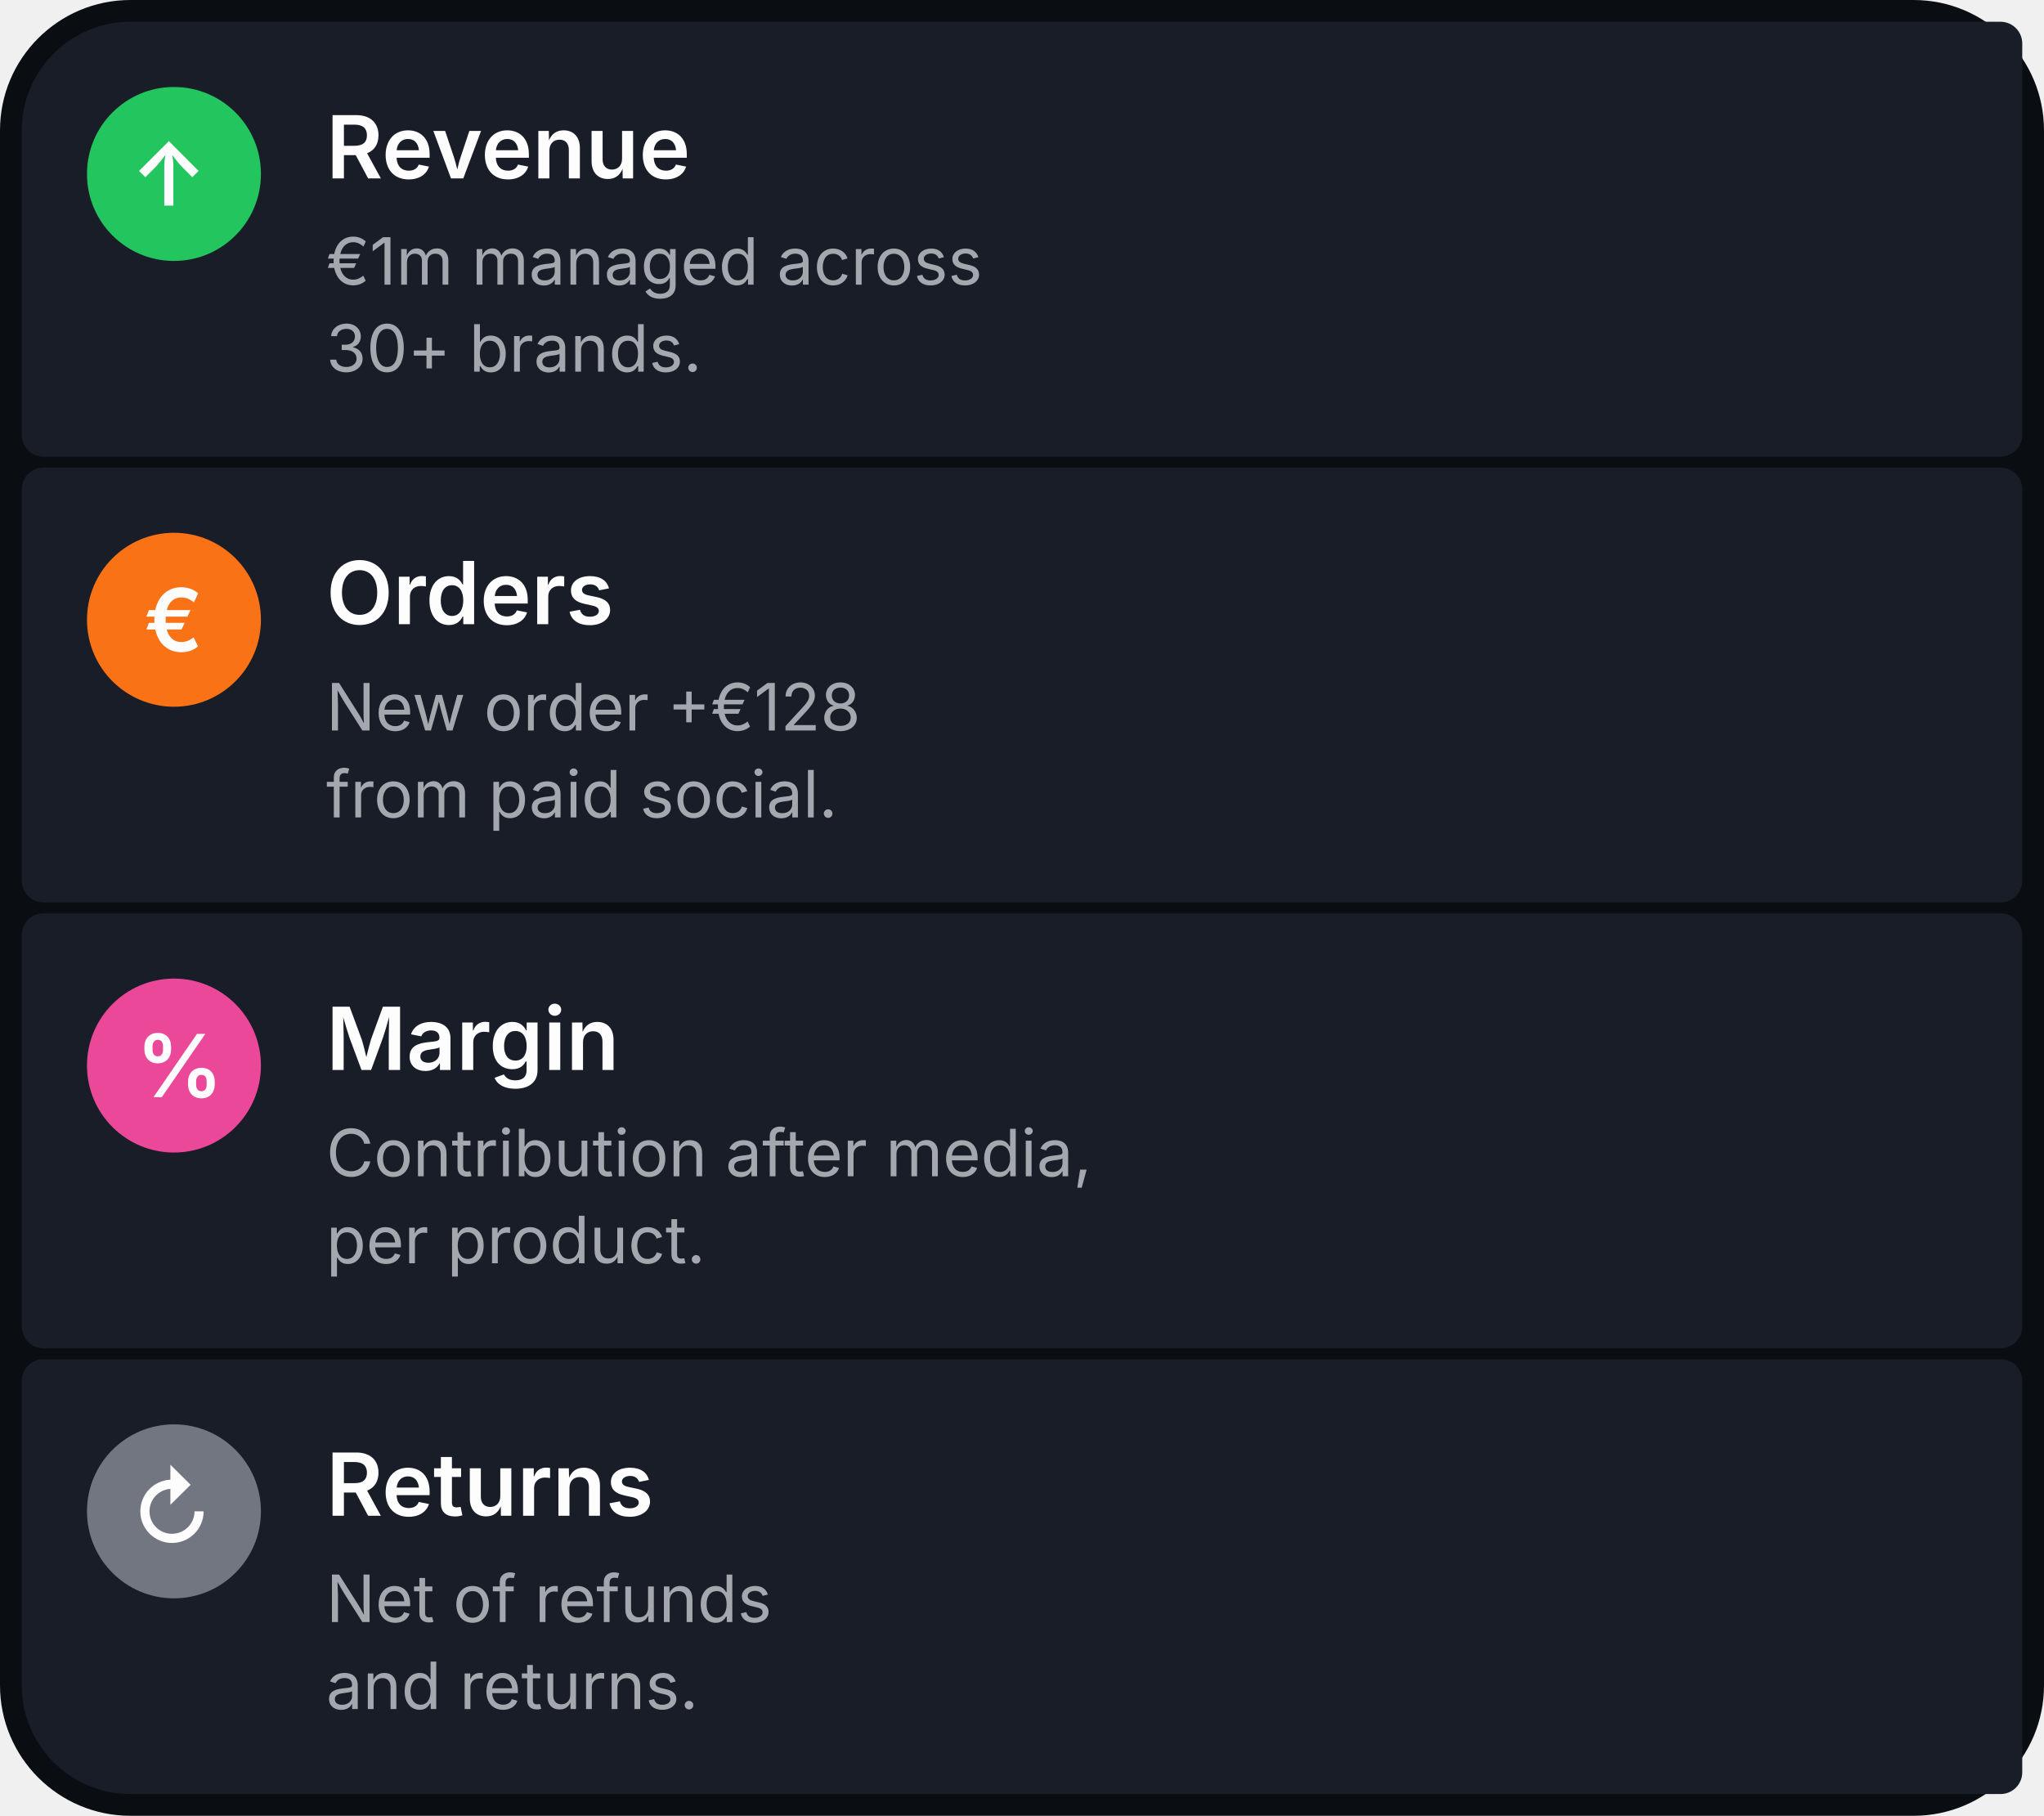
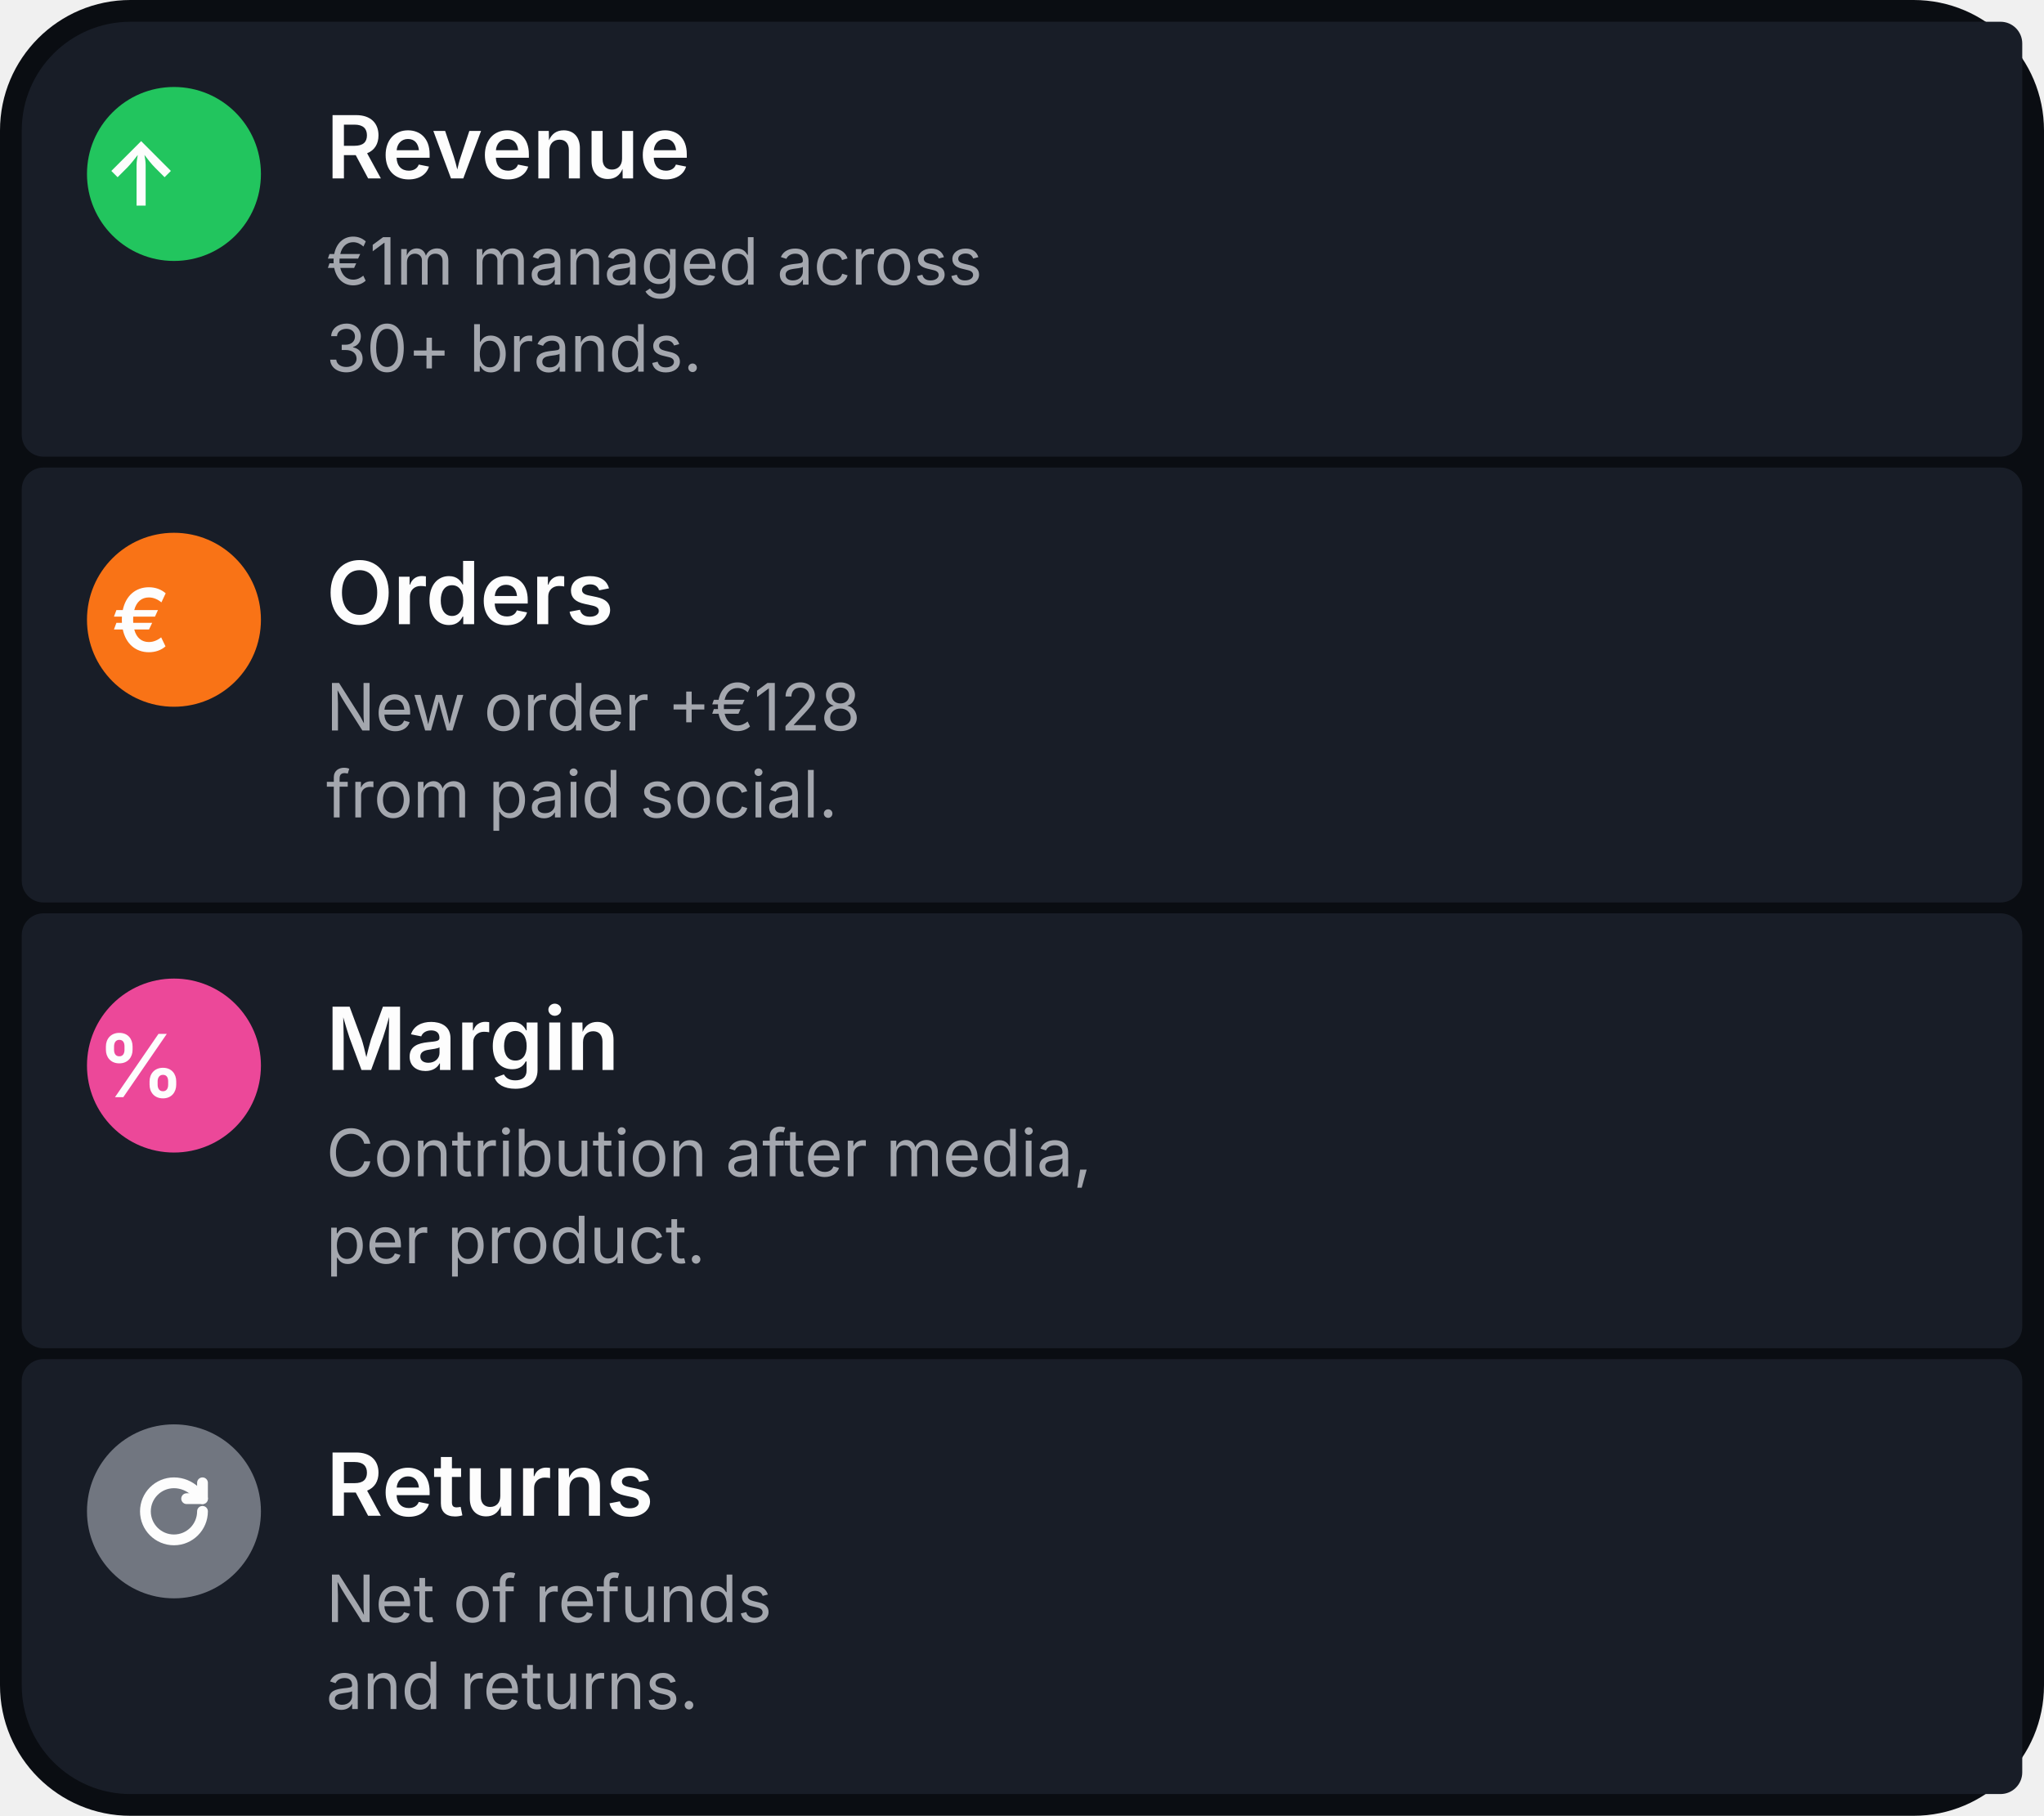
<svg xmlns="http://www.w3.org/2000/svg" width="376" height="334" viewBox="0 0 376 334" fill="none">
  <rect width="376" height="334" rx="24" fill="#0A0D12" />
  <path d="M4 24C4 12.954 12.954 4 24 4H368C370.209 4 372 5.791 372 8V80C372 82.209 370.209 84 368 84H8C5.791 84 4 82.209 4 80V24Z" fill="#181D27" />
  <rect x="16" y="16" width="32" height="32" rx="16" fill="#22C55E" />
  <text fill="#FDFDFD" style="white-space: pre" xml:space="preserve" font-family="Inter" font-size="16" font-weight="600" letter-spacing="0em">
-     <tspan x="24" y="37.818">↑</tspan>
+     <tspan x="32" y="37.818" text-anchor="middle">↑</tspan>
  </text>
  <g clip-path="url(#clip0_499_762)">
    <text fill="#FDFDFD" style="white-space: pre" xml:space="preserve" font-family="Inter" font-size="16" font-weight="600" letter-spacing="0em">
      <tspan x="60" y="32.818">Revenue</tspan>
    </text>
    <text fill="#A4A7AE" style="white-space: pre" xml:space="preserve" font-family="Inter" font-size="12" letter-spacing="0em">
      <tspan x="60" y="52.364">€1m managed across
</tspan>
      <tspan x="60" y="68.364">30+ brands.</tspan>
    </text>
  </g>
  <rect x="4" y="86" width="368" height="80" rx="4" fill="#181D27" />
  <rect x="16" y="98" width="32" height="32" rx="16" fill="#F97316" />
  <text fill="#FDFDFD" style="white-space: pre" xml:space="preserve" font-family="Inter" font-size="16" font-weight="600" letter-spacing="0em">
-     <tspan x="26.5" y="119.818">€</tspan>
+     <tspan x="32" y="119.818" text-anchor="middle">€</tspan>
  </text>
  <g clip-path="url(#clip1_499_762)">
    <text fill="#FDFDFD" style="white-space: pre" xml:space="preserve" font-family="Inter" font-size="16" font-weight="600" letter-spacing="0em">
      <tspan x="60" y="114.818">Orders</tspan>
    </text>
    <text fill="#A4A7AE" style="white-space: pre" xml:space="preserve" font-family="Inter" font-size="12" letter-spacing="0em">
      <tspan x="60" y="134.364">New order +€128
</tspan>
      <tspan x="60" y="150.364">from paid social.</tspan>
    </text>
  </g>
  <rect x="4" y="168" width="368" height="80" rx="4" fill="#181D27" />
  <rect x="16" y="180" width="32" height="32" rx="16" fill="#EC4899" />
  <text fill="#FDFDFD" style="white-space: pre" xml:space="preserve" font-family="Inter" font-size="16" font-weight="600" letter-spacing="0em">
-     <tspan x="25" y="201.818">%</tspan>
+     <tspan x="32" y="201.818" text-anchor="middle">%</tspan>
  </text>
  <g clip-path="url(#clip2_499_762)">
    <text fill="#FDFDFD" style="white-space: pre" xml:space="preserve" font-family="Inter" font-size="16" font-weight="600" letter-spacing="0em">
      <tspan x="60" y="196.818">Margin</tspan>
    </text>
    <text fill="#A4A7AE" style="white-space: pre" xml:space="preserve" font-family="Inter" font-size="12" letter-spacing="0em">
      <tspan x="60" y="216.364">Contribution after media,
</tspan>
      <tspan x="60" y="232.364">per product.</tspan>
    </text>
  </g>
  <path d="M4 254C4 251.791 5.791 250 8 250H368C370.209 250 372 251.791 372 254V326C372 328.209 370.209 330 368 330H24C12.954 330 4 321.046 4 310V254Z" fill="#181D27" />
  <rect x="16" y="262" width="32" height="32" rx="16" fill="#717680" />
-   <text fill="#FDFDFD" style="white-space: pre" xml:space="preserve" font-family="Inter" font-size="16" font-weight="600" letter-spacing="0em">
-     <tspan x="24" y="283.818">↻</tspan>
-   </text>
+   <g transform="translate(25 271) scale(0.5833)" stroke="#FDFDFD" stroke-width="3.4" stroke-linecap="round" stroke-linejoin="round" fill="none">
+     <path d="M21 12a9 9 0 1 1-9-9c2.52 0 4.93 1 6.74 2.74L21 8" />
+     <path d="M21 3v5h-5" />
+   </g>
  <g clip-path="url(#clip3_499_762)">
    <text fill="#FDFDFD" style="white-space: pre" xml:space="preserve" font-family="Inter" font-size="16" font-weight="600" letter-spacing="0em">
      <tspan x="60" y="278.818">Returns</tspan>
    </text>
    <text fill="#A4A7AE" style="white-space: pre" xml:space="preserve" font-family="Inter" font-size="12" letter-spacing="0em">
      <tspan x="60" y="298.364">Net of refunds
</tspan>
      <tspan x="60" y="314.364">and returns.</tspan>
    </text>
  </g>
  <defs>
    <clipPath id="clip0_499_762">
      <rect width="121" height="56" fill="white" transform="translate(60 16)" />
    </clipPath>
    <clipPath id="clip1_499_762">
      <rect width="99" height="56" fill="white" transform="translate(60 98)" />
    </clipPath>
    <clipPath id="clip2_499_762">
      <rect width="142" height="56" fill="white" transform="translate(60 180)" />
    </clipPath>
    <clipPath id="clip3_499_762">
      <rect width="82" height="56" fill="white" transform="translate(60 262)" />
    </clipPath>
  </defs>
</svg>
